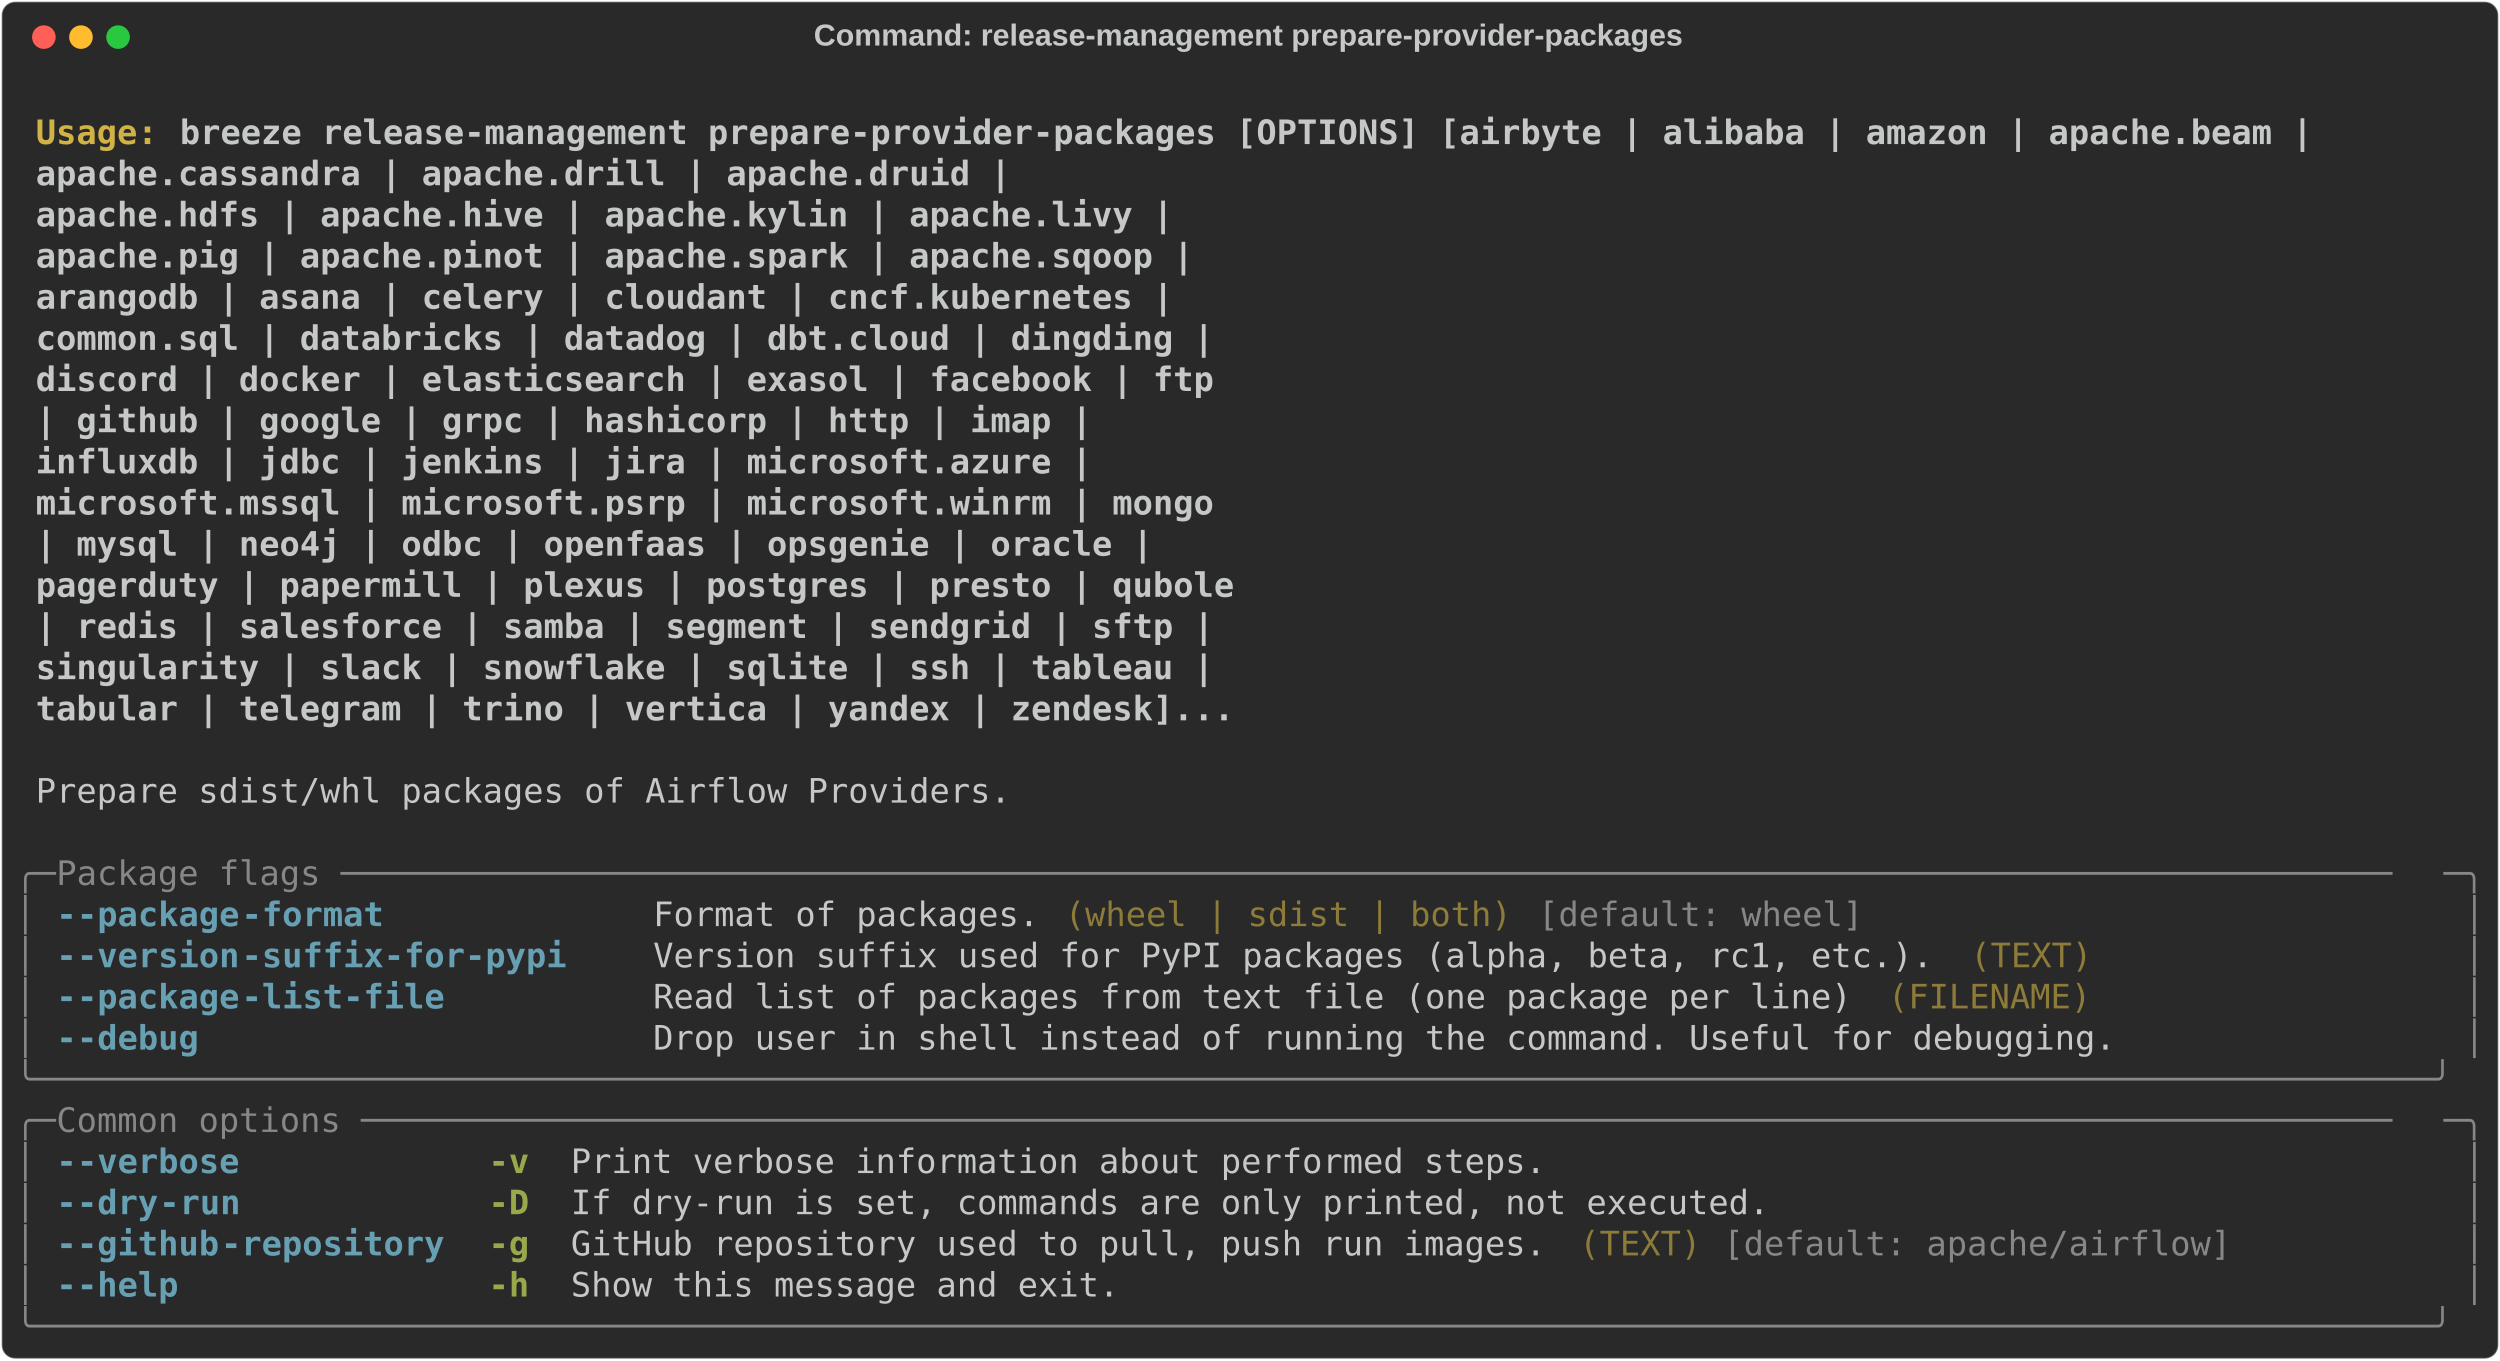
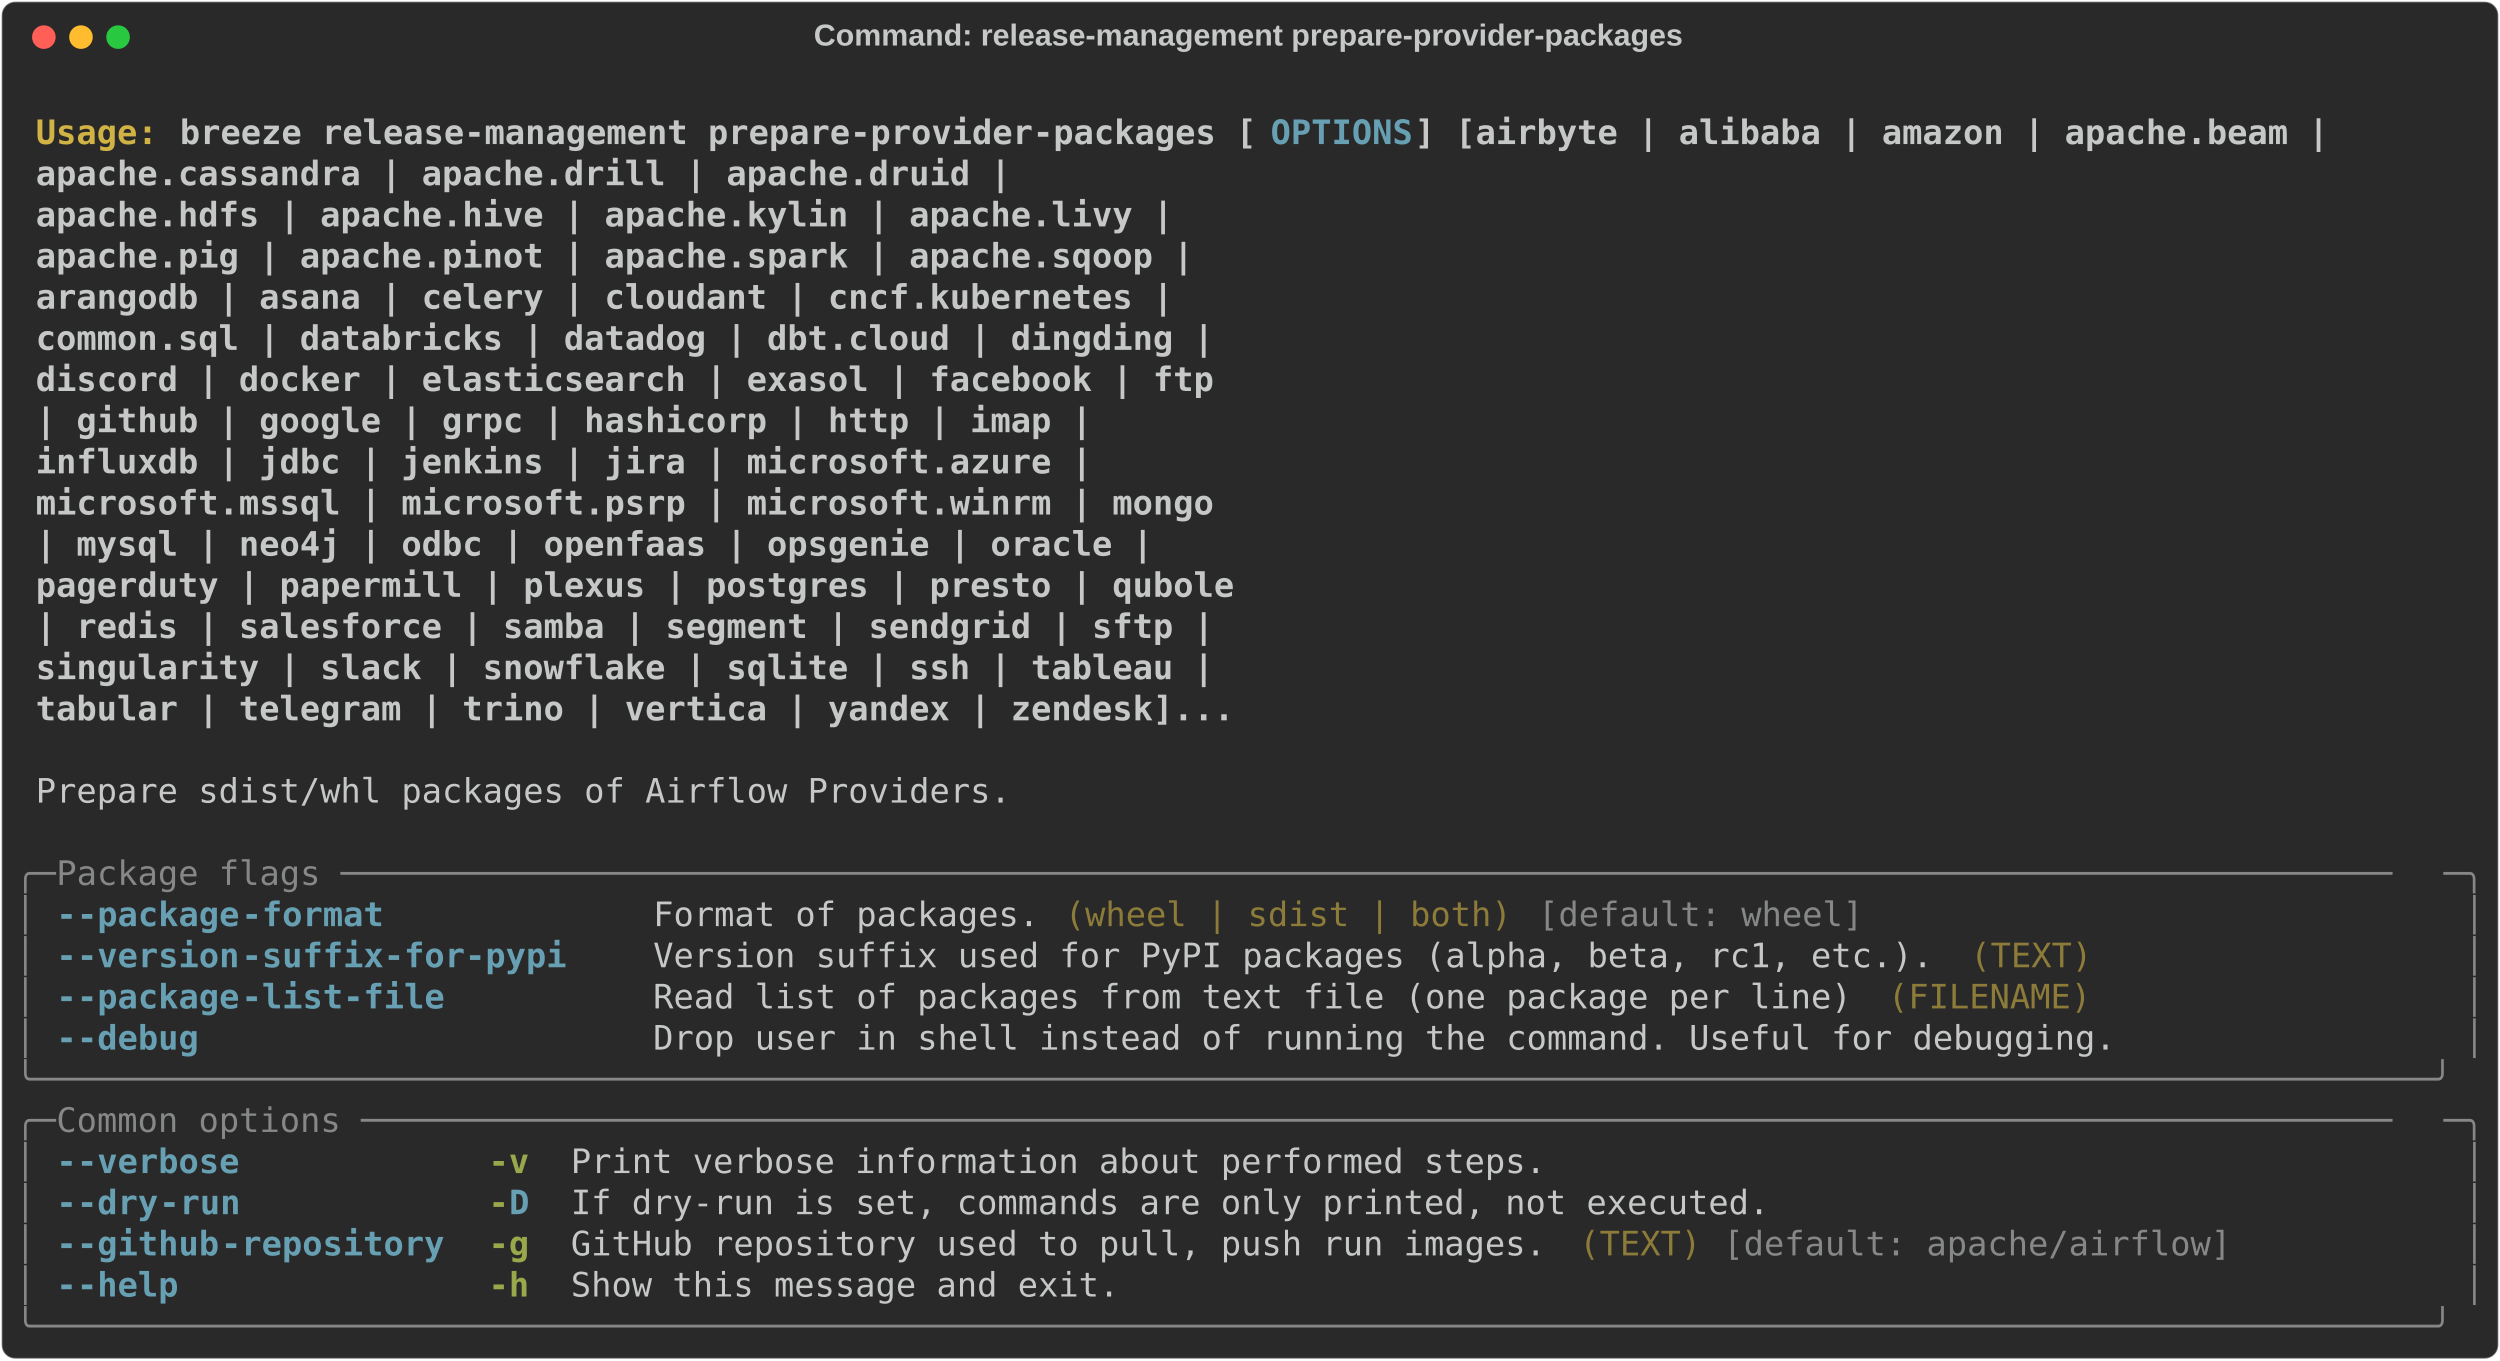
<svg xmlns="http://www.w3.org/2000/svg" class="rich-terminal" viewBox="0 0 1482 806.4">
  <style>

    @font-face {
        font-family: "Fira Code";
        src: local("FiraCode-Regular"),
                url("https://cdnjs.cloudflare.com/ajax/libs/firacode/6.2.0/woff2/FiraCode-Regular.woff2") format("woff2"),
                url("https://cdnjs.cloudflare.com/ajax/libs/firacode/6.2.0/woff/FiraCode-Regular.woff") format("woff");
        font-style: normal;
        font-weight: 400;
    }
    @font-face {
        font-family: "Fira Code";
        src: local("FiraCode-Bold"),
                url("https://cdnjs.cloudflare.com/ajax/libs/firacode/6.2.0/woff2/FiraCode-Bold.woff2") format("woff2"),
                url("https://cdnjs.cloudflare.com/ajax/libs/firacode/6.2.0/woff/FiraCode-Bold.woff") format("woff");
        font-style: bold;
        font-weight: 700;
    }

    .terminal-2494215842-matrix {
        font-family: Fira Code, monospace;
        font-size: 20px;
        line-height: 24.4px;
        font-variant-east-asian: full-width;
    }

    .terminal-2494215842-title {
        font-size: 18px;
        font-weight: bold;
        font-family: arial;
    }

    .terminal-2494215842-r1 { fill: #c5c8c6;font-weight: bold }
.terminal-2494215842-r2 { fill: #c5c8c6 }
.terminal-2494215842-r3 { fill: #d0b344;font-weight: bold }
- .terminal-2494215842-r4 { fill: #868887 }
- .terminal-2494215842-r5 { fill: #68a0b3;font-weight: bold }
+ .terminal-2494215842-r4 { fill: #68a0b3;font-weight: bold }
+ .terminal-2494215842-r5 { fill: #868887 }
.terminal-2494215842-r6 { fill: #8d7b39 }
.terminal-2494215842-r7 { fill: #98a84b;font-weight: bold }
    </style>
  <defs>
    <clipPath id="terminal-2494215842-clip-terminal">
      <rect x="0" y="0" width="1463.0" height="755.4" />
    </clipPath>
    <clipPath id="terminal-2494215842-line-0">
      <rect x="0" y="1.5" width="1464" height="24.65" />
    </clipPath>
    <clipPath id="terminal-2494215842-line-1">
      <rect x="0" y="25.9" width="1464" height="24.65" />
    </clipPath>
    <clipPath id="terminal-2494215842-line-2">
      <rect x="0" y="50.3" width="1464" height="24.65" />
    </clipPath>
    <clipPath id="terminal-2494215842-line-3">
      <rect x="0" y="74.7" width="1464" height="24.65" />
    </clipPath>
    <clipPath id="terminal-2494215842-line-4">
      <rect x="0" y="99.1" width="1464" height="24.65" />
    </clipPath>
    <clipPath id="terminal-2494215842-line-5">
      <rect x="0" y="123.5" width="1464" height="24.65" />
    </clipPath>
    <clipPath id="terminal-2494215842-line-6">
      <rect x="0" y="147.9" width="1464" height="24.65" />
    </clipPath>
    <clipPath id="terminal-2494215842-line-7">
      <rect x="0" y="172.3" width="1464" height="24.65" />
    </clipPath>
    <clipPath id="terminal-2494215842-line-8">
      <rect x="0" y="196.7" width="1464" height="24.65" />
    </clipPath>
    <clipPath id="terminal-2494215842-line-9">
      <rect x="0" y="221.1" width="1464" height="24.65" />
    </clipPath>
    <clipPath id="terminal-2494215842-line-10">
      <rect x="0" y="245.5" width="1464" height="24.65" />
    </clipPath>
    <clipPath id="terminal-2494215842-line-11">
      <rect x="0" y="269.9" width="1464" height="24.65" />
    </clipPath>
    <clipPath id="terminal-2494215842-line-12">
      <rect x="0" y="294.3" width="1464" height="24.65" />
    </clipPath>
    <clipPath id="terminal-2494215842-line-13">
      <rect x="0" y="318.7" width="1464" height="24.65" />
    </clipPath>
    <clipPath id="terminal-2494215842-line-14">
      <rect x="0" y="343.1" width="1464" height="24.65" />
    </clipPath>
    <clipPath id="terminal-2494215842-line-15">
      <rect x="0" y="367.5" width="1464" height="24.65" />
    </clipPath>
    <clipPath id="terminal-2494215842-line-16">
      <rect x="0" y="391.9" width="1464" height="24.65" />
    </clipPath>
    <clipPath id="terminal-2494215842-line-17">
      <rect x="0" y="416.3" width="1464" height="24.65" />
    </clipPath>
    <clipPath id="terminal-2494215842-line-18">
      <rect x="0" y="440.7" width="1464" height="24.65" />
    </clipPath>
    <clipPath id="terminal-2494215842-line-19">
      <rect x="0" y="465.1" width="1464" height="24.65" />
    </clipPath>
    <clipPath id="terminal-2494215842-line-20">
      <rect x="0" y="489.5" width="1464" height="24.65" />
    </clipPath>
    <clipPath id="terminal-2494215842-line-21">
      <rect x="0" y="513.9" width="1464" height="24.65" />
    </clipPath>
    <clipPath id="terminal-2494215842-line-22">
      <rect x="0" y="538.3" width="1464" height="24.65" />
    </clipPath>
    <clipPath id="terminal-2494215842-line-23">
      <rect x="0" y="562.7" width="1464" height="24.65" />
    </clipPath>
    <clipPath id="terminal-2494215842-line-24">
      <rect x="0" y="587.1" width="1464" height="24.65" />
    </clipPath>
    <clipPath id="terminal-2494215842-line-25">
      <rect x="0" y="611.5" width="1464" height="24.65" />
    </clipPath>
    <clipPath id="terminal-2494215842-line-26">
      <rect x="0" y="635.9" width="1464" height="24.65" />
    </clipPath>
    <clipPath id="terminal-2494215842-line-27">
      <rect x="0" y="660.3" width="1464" height="24.65" />
    </clipPath>
    <clipPath id="terminal-2494215842-line-28">
      <rect x="0" y="684.7" width="1464" height="24.65" />
    </clipPath>
    <clipPath id="terminal-2494215842-line-29">
      <rect x="0" y="709.1" width="1464" height="24.65" />
    </clipPath>
  </defs>
  <rect fill="#292929" stroke="rgba(255,255,255,0.35)" stroke-width="1" x="1" y="1" width="1480" height="804.4" rx="8" />
  <text class="terminal-2494215842-title" fill="#c5c8c6" text-anchor="middle" x="740" y="27">Command: release-management prepare-provider-packages</text>
  <g transform="translate(26,22)">
    <circle cx="0" cy="0" r="7" fill="#ff5f57" />
    <circle cx="22" cy="0" r="7" fill="#febc2e" />
    <circle cx="44" cy="0" r="7" fill="#28c840" />
  </g>
  <g transform="translate(9, 41)" clip-path="url(#terminal-2494215842-clip-terminal)">
    <g class="terminal-2494215842-matrix">
      <text class="terminal-2494215842-r2" x="1464" y="20" textLength="12.2" clip-path="url(#terminal-2494215842-line-0)">
</text>
      <text class="terminal-2494215842-r3" x="12.2" y="44.4" textLength="85.4" clip-path="url(#terminal-2494215842-line-1)">Usage: </text>
-       <text class="terminal-2494215842-r1" x="97.6" y="44.4" textLength="1281" clip-path="url(#terminal-2494215842-line-1)">breeze release-management prepare-provider-packages [OPTIONS] [airbyte | alibaba | amazon | apache.beam |</text>
+       <text class="terminal-2494215842-r1" x="97.6" y="44.4" textLength="646.6" clip-path="url(#terminal-2494215842-line-1)">breeze release-management prepare-provider-packages [</text>
+       <text class="terminal-2494215842-r4" x="744.2" y="44.4" textLength="85.4" clip-path="url(#terminal-2494215842-line-1)">OPTIONS</text>
+       <text class="terminal-2494215842-r1" x="829.6" y="44.4" textLength="549" clip-path="url(#terminal-2494215842-line-1)">] [airbyte | alibaba | amazon | apache.beam |</text>
      <text class="terminal-2494215842-r2" x="1464" y="44.4" textLength="12.2" clip-path="url(#terminal-2494215842-line-1)">
</text>
      <text class="terminal-2494215842-r1" x="12.2" y="68.8" textLength="1305.4" clip-path="url(#terminal-2494215842-line-2)">                                                           apache.cassandra | apache.drill | apache.druid |</text>
      <text class="terminal-2494215842-r2" x="1464" y="68.8" textLength="12.2" clip-path="url(#terminal-2494215842-line-2)">
</text>
      <text class="terminal-2494215842-r1" x="12.2" y="93.2" textLength="1403" clip-path="url(#terminal-2494215842-line-3)">                                                           apache.hdfs | apache.hive | apache.kylin | apache.livy |</text>
      <text class="terminal-2494215842-r2" x="1464" y="93.2" textLength="12.2" clip-path="url(#terminal-2494215842-line-3)">
</text>
      <text class="terminal-2494215842-r1" x="12.2" y="117.6" textLength="1415.2" clip-path="url(#terminal-2494215842-line-4)">                                                           apache.pig | apache.pinot | apache.spark | apache.sqoop |</text>
      <text class="terminal-2494215842-r2" x="1464" y="117.6" textLength="12.2" clip-path="url(#terminal-2494215842-line-4)">
</text>
      <text class="terminal-2494215842-r1" x="12.2" y="142" textLength="1403" clip-path="url(#terminal-2494215842-line-5)">                                                           arangodb | asana | celery | cloudant | cncf.kubernetes |</text>
      <text class="terminal-2494215842-r2" x="1464" y="142" textLength="12.2" clip-path="url(#terminal-2494215842-line-5)">
</text>
      <text class="terminal-2494215842-r1" x="12.2" y="166.4" textLength="1427.4" clip-path="url(#terminal-2494215842-line-6)">                                                           common.sql | databricks | datadog | dbt.cloud | dingding |</text>
      <text class="terminal-2494215842-r2" x="1464" y="166.4" textLength="12.2" clip-path="url(#terminal-2494215842-line-6)">
</text>
      <text class="terminal-2494215842-r1" x="12.2" y="190.8" textLength="1427.4" clip-path="url(#terminal-2494215842-line-7)">                                                           discord | docker | elasticsearch | exasol | facebook | ftp</text>
      <text class="terminal-2494215842-r2" x="1464" y="190.8" textLength="12.2" clip-path="url(#terminal-2494215842-line-7)">
</text>
      <text class="terminal-2494215842-r1" x="12.2" y="215.2" textLength="1354.2" clip-path="url(#terminal-2494215842-line-8)">                                                           | github | google | grpc | hashicorp | http | imap |</text>
      <text class="terminal-2494215842-r2" x="1464" y="215.2" textLength="12.2" clip-path="url(#terminal-2494215842-line-8)">
</text>
      <text class="terminal-2494215842-r1" x="12.2" y="239.6" textLength="1354.2" clip-path="url(#terminal-2494215842-line-9)">                                                           influxdb | jdbc | jenkins | jira | microsoft.azure |</text>
      <text class="terminal-2494215842-r2" x="1464" y="239.6" textLength="12.2" clip-path="url(#terminal-2494215842-line-9)">
</text>
      <text class="terminal-2494215842-r1" x="12.2" y="264" textLength="1427.4" clip-path="url(#terminal-2494215842-line-10)">                                                           microsoft.mssql | microsoft.psrp | microsoft.winrm | mongo</text>
      <text class="terminal-2494215842-r2" x="1464" y="264" textLength="12.2" clip-path="url(#terminal-2494215842-line-10)">
</text>
      <text class="terminal-2494215842-r1" x="12.2" y="288.4" textLength="1390.8" clip-path="url(#terminal-2494215842-line-11)">                                                           | mysql | neo4j | odbc | openfaas | opsgenie | oracle |</text>
      <text class="terminal-2494215842-r2" x="1464" y="288.4" textLength="12.2" clip-path="url(#terminal-2494215842-line-11)">
</text>
      <text class="terminal-2494215842-r1" x="12.2" y="312.8" textLength="1439.6" clip-path="url(#terminal-2494215842-line-12)">                                                           pagerduty | papermill | plexus | postgres | presto | qubole</text>
      <text class="terminal-2494215842-r2" x="1464" y="312.8" textLength="12.2" clip-path="url(#terminal-2494215842-line-12)">
</text>
      <text class="terminal-2494215842-r1" x="12.2" y="337.2" textLength="1427.4" clip-path="url(#terminal-2494215842-line-13)">                                                           | redis | salesforce | samba | segment | sendgrid | sftp |</text>
      <text class="terminal-2494215842-r2" x="1464" y="337.2" textLength="12.2" clip-path="url(#terminal-2494215842-line-13)">
</text>
      <text class="terminal-2494215842-r1" x="12.2" y="361.6" textLength="1427.4" clip-path="url(#terminal-2494215842-line-14)">                                                           singularity | slack | snowflake | sqlite | ssh | tableau |</text>
      <text class="terminal-2494215842-r2" x="1464" y="361.6" textLength="12.2" clip-path="url(#terminal-2494215842-line-14)">
</text>
      <text class="terminal-2494215842-r1" x="12.2" y="386" textLength="1439.6" clip-path="url(#terminal-2494215842-line-15)">                                                           tabular | telegram | trino | vertica | yandex | zendesk]...</text>
      <text class="terminal-2494215842-r2" x="1464" y="386" textLength="12.2" clip-path="url(#terminal-2494215842-line-15)">
</text>
      <text class="terminal-2494215842-r2" x="1464" y="410.4" textLength="12.2" clip-path="url(#terminal-2494215842-line-16)">
</text>
      <text class="terminal-2494215842-r2" x="12.2" y="434.8" textLength="585.6" clip-path="url(#terminal-2494215842-line-17)">Prepare sdist/whl packages of Airflow Providers.</text>
      <text class="terminal-2494215842-r2" x="1464" y="434.8" textLength="12.2" clip-path="url(#terminal-2494215842-line-17)">
</text>
      <text class="terminal-2494215842-r2" x="1464" y="459.2" textLength="12.2" clip-path="url(#terminal-2494215842-line-18)">
</text>
-       <text class="terminal-2494215842-r4" x="0" y="483.6" textLength="24.4" clip-path="url(#terminal-2494215842-line-19)">╭─</text>
-       <text class="terminal-2494215842-r4" x="24.4" y="483.6" textLength="1415.2" clip-path="url(#terminal-2494215842-line-19)"> Package flags ─────────────────────────────────────────────────────────────────────────────────────────────────────</text>
-       <text class="terminal-2494215842-r4" x="1439.6" y="483.6" textLength="24.4" clip-path="url(#terminal-2494215842-line-19)">─╮</text>
+       <text class="terminal-2494215842-r5" x="0" y="483.6" textLength="24.4" clip-path="url(#terminal-2494215842-line-19)">╭─</text>
+       <text class="terminal-2494215842-r5" x="24.4" y="483.6" textLength="1415.2" clip-path="url(#terminal-2494215842-line-19)"> Package flags ─────────────────────────────────────────────────────────────────────────────────────────────────────</text>
+       <text class="terminal-2494215842-r5" x="1439.6" y="483.6" textLength="24.4" clip-path="url(#terminal-2494215842-line-19)">─╮</text>
      <text class="terminal-2494215842-r2" x="1464" y="483.6" textLength="12.2" clip-path="url(#terminal-2494215842-line-19)">
</text>
-       <text class="terminal-2494215842-r4" x="0" y="508" textLength="12.2" clip-path="url(#terminal-2494215842-line-20)">│</text>
-       <text class="terminal-2494215842-r5" x="24.4" y="508" textLength="12.2" clip-path="url(#terminal-2494215842-line-20)">-</text>
-       <text class="terminal-2494215842-r5" x="36.6" y="508" textLength="97.6" clip-path="url(#terminal-2494215842-line-20)">-package</text>
-       <text class="terminal-2494215842-r5" x="134.2" y="508" textLength="85.4" clip-path="url(#terminal-2494215842-line-20)">-format</text>
+       <text class="terminal-2494215842-r5" x="0" y="508" textLength="12.2" clip-path="url(#terminal-2494215842-line-20)">│</text>
+       <text class="terminal-2494215842-r4" x="24.4" y="508" textLength="12.2" clip-path="url(#terminal-2494215842-line-20)">-</text>
+       <text class="terminal-2494215842-r4" x="36.6" y="508" textLength="97.6" clip-path="url(#terminal-2494215842-line-20)">-package</text>
+       <text class="terminal-2494215842-r4" x="134.2" y="508" textLength="85.4" clip-path="url(#terminal-2494215842-line-20)">-format</text>
      <text class="terminal-2494215842-r2" x="378.2" y="508" textLength="231.8" clip-path="url(#terminal-2494215842-line-20)">Format of packages.</text>
      <text class="terminal-2494215842-r6" x="622.2" y="508" textLength="268.4" clip-path="url(#terminal-2494215842-line-20)">(wheel | sdist | both)</text>
-       <text class="terminal-2494215842-r4" x="902.8" y="508" textLength="195.2" clip-path="url(#terminal-2494215842-line-20)">[default: wheel]</text>
-       <text class="terminal-2494215842-r4" x="1451.8" y="508" textLength="12.2" clip-path="url(#terminal-2494215842-line-20)">│</text>
+       <text class="terminal-2494215842-r5" x="902.8" y="508" textLength="195.2" clip-path="url(#terminal-2494215842-line-20)">[default: wheel]</text>
+       <text class="terminal-2494215842-r5" x="1451.8" y="508" textLength="12.2" clip-path="url(#terminal-2494215842-line-20)">│</text>
      <text class="terminal-2494215842-r2" x="1464" y="508" textLength="12.2" clip-path="url(#terminal-2494215842-line-20)">
</text>
-       <text class="terminal-2494215842-r4" x="0" y="532.4" textLength="12.2" clip-path="url(#terminal-2494215842-line-21)">│</text>
-       <text class="terminal-2494215842-r5" x="24.4" y="532.4" textLength="12.2" clip-path="url(#terminal-2494215842-line-21)">-</text>
-       <text class="terminal-2494215842-r5" x="36.6" y="532.4" textLength="97.6" clip-path="url(#terminal-2494215842-line-21)">-version</text>
-       <text class="terminal-2494215842-r5" x="134.2" y="532.4" textLength="195.2" clip-path="url(#terminal-2494215842-line-21)">-suffix-for-pypi</text>
+       <text class="terminal-2494215842-r5" x="0" y="532.4" textLength="12.2" clip-path="url(#terminal-2494215842-line-21)">│</text>
+       <text class="terminal-2494215842-r4" x="24.4" y="532.4" textLength="12.2" clip-path="url(#terminal-2494215842-line-21)">-</text>
+       <text class="terminal-2494215842-r4" x="36.6" y="532.4" textLength="97.6" clip-path="url(#terminal-2494215842-line-21)">-version</text>
+       <text class="terminal-2494215842-r4" x="134.2" y="532.4" textLength="195.2" clip-path="url(#terminal-2494215842-line-21)">-suffix-for-pypi</text>
      <text class="terminal-2494215842-r2" x="378.2" y="532.4" textLength="768.6" clip-path="url(#terminal-2494215842-line-21)">Version suffix used for PyPI packages (alpha, beta, rc1, etc.).</text>
      <text class="terminal-2494215842-r6" x="1159" y="532.4" textLength="73.2" clip-path="url(#terminal-2494215842-line-21)">(TEXT)</text>
-       <text class="terminal-2494215842-r4" x="1451.8" y="532.4" textLength="12.2" clip-path="url(#terminal-2494215842-line-21)">│</text>
+       <text class="terminal-2494215842-r5" x="1451.8" y="532.4" textLength="12.2" clip-path="url(#terminal-2494215842-line-21)">│</text>
      <text class="terminal-2494215842-r2" x="1464" y="532.4" textLength="12.2" clip-path="url(#terminal-2494215842-line-21)">
</text>
-       <text class="terminal-2494215842-r4" x="0" y="556.8" textLength="12.2" clip-path="url(#terminal-2494215842-line-22)">│</text>
-       <text class="terminal-2494215842-r5" x="24.4" y="556.8" textLength="12.2" clip-path="url(#terminal-2494215842-line-22)">-</text>
-       <text class="terminal-2494215842-r5" x="36.6" y="556.8" textLength="97.6" clip-path="url(#terminal-2494215842-line-22)">-package</text>
-       <text class="terminal-2494215842-r5" x="134.2" y="556.8" textLength="122" clip-path="url(#terminal-2494215842-line-22)">-list-file</text>
+       <text class="terminal-2494215842-r5" x="0" y="556.8" textLength="12.2" clip-path="url(#terminal-2494215842-line-22)">│</text>
+       <text class="terminal-2494215842-r4" x="24.4" y="556.8" textLength="12.2" clip-path="url(#terminal-2494215842-line-22)">-</text>
+       <text class="terminal-2494215842-r4" x="36.6" y="556.8" textLength="97.6" clip-path="url(#terminal-2494215842-line-22)">-package</text>
+       <text class="terminal-2494215842-r4" x="134.2" y="556.8" textLength="122" clip-path="url(#terminal-2494215842-line-22)">-list-file</text>
      <text class="terminal-2494215842-r2" x="378.2" y="556.8" textLength="719.8" clip-path="url(#terminal-2494215842-line-22)">Read list of packages from text file (one package per line)</text>
      <text class="terminal-2494215842-r6" x="1110.2" y="556.8" textLength="122" clip-path="url(#terminal-2494215842-line-22)">(FILENAME)</text>
-       <text class="terminal-2494215842-r4" x="1451.8" y="556.8" textLength="12.2" clip-path="url(#terminal-2494215842-line-22)">│</text>
+       <text class="terminal-2494215842-r5" x="1451.8" y="556.8" textLength="12.2" clip-path="url(#terminal-2494215842-line-22)">│</text>
      <text class="terminal-2494215842-r2" x="1464" y="556.8" textLength="12.2" clip-path="url(#terminal-2494215842-line-22)">
</text>
-       <text class="terminal-2494215842-r4" x="0" y="581.2" textLength="12.2" clip-path="url(#terminal-2494215842-line-23)">│</text>
-       <text class="terminal-2494215842-r5" x="24.4" y="581.2" textLength="12.2" clip-path="url(#terminal-2494215842-line-23)">-</text>
-       <text class="terminal-2494215842-r5" x="36.6" y="581.2" textLength="73.2" clip-path="url(#terminal-2494215842-line-23)">-debug</text>
+       <text class="terminal-2494215842-r5" x="0" y="581.2" textLength="12.2" clip-path="url(#terminal-2494215842-line-23)">│</text>
+       <text class="terminal-2494215842-r4" x="24.4" y="581.2" textLength="12.2" clip-path="url(#terminal-2494215842-line-23)">-</text>
+       <text class="terminal-2494215842-r4" x="36.6" y="581.2" textLength="73.2" clip-path="url(#terminal-2494215842-line-23)">-debug</text>
      <text class="terminal-2494215842-r2" x="378.2" y="581.2" textLength="878.4" clip-path="url(#terminal-2494215842-line-23)">Drop user in shell instead of running the command. Useful for debugging.</text>
-       <text class="terminal-2494215842-r4" x="1451.8" y="581.2" textLength="12.2" clip-path="url(#terminal-2494215842-line-23)">│</text>
+       <text class="terminal-2494215842-r5" x="1451.8" y="581.2" textLength="12.2" clip-path="url(#terminal-2494215842-line-23)">│</text>
      <text class="terminal-2494215842-r2" x="1464" y="581.2" textLength="12.2" clip-path="url(#terminal-2494215842-line-23)">
</text>
-       <text class="terminal-2494215842-r4" x="0" y="605.6" textLength="1464" clip-path="url(#terminal-2494215842-line-24)">╰──────────────────────────────────────────────────────────────────────────────────────────────────────────────────────╯</text>
+       <text class="terminal-2494215842-r5" x="0" y="605.6" textLength="1464" clip-path="url(#terminal-2494215842-line-24)">╰──────────────────────────────────────────────────────────────────────────────────────────────────────────────────────╯</text>
      <text class="terminal-2494215842-r2" x="1464" y="605.6" textLength="12.2" clip-path="url(#terminal-2494215842-line-24)">
</text>
-       <text class="terminal-2494215842-r4" x="0" y="630" textLength="24.4" clip-path="url(#terminal-2494215842-line-25)">╭─</text>
-       <text class="terminal-2494215842-r4" x="24.4" y="630" textLength="1415.2" clip-path="url(#terminal-2494215842-line-25)"> Common options ────────────────────────────────────────────────────────────────────────────────────────────────────</text>
-       <text class="terminal-2494215842-r4" x="1439.6" y="630" textLength="24.4" clip-path="url(#terminal-2494215842-line-25)">─╮</text>
+       <text class="terminal-2494215842-r5" x="0" y="630" textLength="24.4" clip-path="url(#terminal-2494215842-line-25)">╭─</text>
+       <text class="terminal-2494215842-r5" x="24.4" y="630" textLength="1415.2" clip-path="url(#terminal-2494215842-line-25)"> Common options ────────────────────────────────────────────────────────────────────────────────────────────────────</text>
+       <text class="terminal-2494215842-r5" x="1439.6" y="630" textLength="24.4" clip-path="url(#terminal-2494215842-line-25)">─╮</text>
      <text class="terminal-2494215842-r2" x="1464" y="630" textLength="12.2" clip-path="url(#terminal-2494215842-line-25)">
</text>
-       <text class="terminal-2494215842-r4" x="0" y="654.4" textLength="12.2" clip-path="url(#terminal-2494215842-line-26)">│</text>
-       <text class="terminal-2494215842-r5" x="24.4" y="654.4" textLength="12.2" clip-path="url(#terminal-2494215842-line-26)">-</text>
-       <text class="terminal-2494215842-r5" x="36.6" y="654.4" textLength="97.6" clip-path="url(#terminal-2494215842-line-26)">-verbose</text>
+       <text class="terminal-2494215842-r5" x="0" y="654.4" textLength="12.2" clip-path="url(#terminal-2494215842-line-26)">│</text>
+       <text class="terminal-2494215842-r4" x="24.4" y="654.4" textLength="12.2" clip-path="url(#terminal-2494215842-line-26)">-</text>
+       <text class="terminal-2494215842-r4" x="36.6" y="654.4" textLength="97.6" clip-path="url(#terminal-2494215842-line-26)">-verbose</text>
      <text class="terminal-2494215842-r7" x="280.6" y="654.4" textLength="24.4" clip-path="url(#terminal-2494215842-line-26)">-v</text>
      <text class="terminal-2494215842-r2" x="329.4" y="654.4" textLength="585.6" clip-path="url(#terminal-2494215842-line-26)">Print verbose information about performed steps.</text>
-       <text class="terminal-2494215842-r4" x="1451.8" y="654.4" textLength="12.2" clip-path="url(#terminal-2494215842-line-26)">│</text>
+       <text class="terminal-2494215842-r5" x="1451.8" y="654.4" textLength="12.2" clip-path="url(#terminal-2494215842-line-26)">│</text>
      <text class="terminal-2494215842-r2" x="1464" y="654.4" textLength="12.2" clip-path="url(#terminal-2494215842-line-26)">
</text>
-       <text class="terminal-2494215842-r4" x="0" y="678.8" textLength="12.2" clip-path="url(#terminal-2494215842-line-27)">│</text>
-       <text class="terminal-2494215842-r5" x="24.4" y="678.8" textLength="12.2" clip-path="url(#terminal-2494215842-line-27)">-</text>
-       <text class="terminal-2494215842-r5" x="36.6" y="678.8" textLength="48.8" clip-path="url(#terminal-2494215842-line-27)">-dry</text>
-       <text class="terminal-2494215842-r5" x="85.4" y="678.8" textLength="48.8" clip-path="url(#terminal-2494215842-line-27)">-run</text>
-       <text class="terminal-2494215842-r7" x="280.6" y="678.8" textLength="24.4" clip-path="url(#terminal-2494215842-line-27)">-D</text>
+       <text class="terminal-2494215842-r5" x="0" y="678.8" textLength="12.2" clip-path="url(#terminal-2494215842-line-27)">│</text>
+       <text class="terminal-2494215842-r4" x="24.4" y="678.8" textLength="12.2" clip-path="url(#terminal-2494215842-line-27)">-</text>
+       <text class="terminal-2494215842-r4" x="36.6" y="678.8" textLength="48.8" clip-path="url(#terminal-2494215842-line-27)">-dry</text>
+       <text class="terminal-2494215842-r4" x="85.4" y="678.8" textLength="48.8" clip-path="url(#terminal-2494215842-line-27)">-run</text>
+       <text class="terminal-2494215842-r7" x="280.6" y="678.8" textLength="12.2" clip-path="url(#terminal-2494215842-line-27)">-</text>
+       <text class="terminal-2494215842-r4" x="292.8" y="678.8" textLength="12.2" clip-path="url(#terminal-2494215842-line-27)">D</text>
      <text class="terminal-2494215842-r2" x="329.4" y="678.8" textLength="719.8" clip-path="url(#terminal-2494215842-line-27)">If dry-run is set, commands are only printed, not executed.</text>
-       <text class="terminal-2494215842-r4" x="1451.8" y="678.8" textLength="12.2" clip-path="url(#terminal-2494215842-line-27)">│</text>
+       <text class="terminal-2494215842-r5" x="1451.8" y="678.8" textLength="12.2" clip-path="url(#terminal-2494215842-line-27)">│</text>
      <text class="terminal-2494215842-r2" x="1464" y="678.8" textLength="12.2" clip-path="url(#terminal-2494215842-line-27)">
</text>
-       <text class="terminal-2494215842-r4" x="0" y="703.2" textLength="12.2" clip-path="url(#terminal-2494215842-line-28)">│</text>
-       <text class="terminal-2494215842-r5" x="24.4" y="703.2" textLength="12.2" clip-path="url(#terminal-2494215842-line-28)">-</text>
-       <text class="terminal-2494215842-r5" x="36.6" y="703.2" textLength="85.4" clip-path="url(#terminal-2494215842-line-28)">-github</text>
-       <text class="terminal-2494215842-r5" x="122" y="703.2" textLength="134.2" clip-path="url(#terminal-2494215842-line-28)">-repository</text>
+       <text class="terminal-2494215842-r5" x="0" y="703.2" textLength="12.2" clip-path="url(#terminal-2494215842-line-28)">│</text>
+       <text class="terminal-2494215842-r4" x="24.4" y="703.2" textLength="12.2" clip-path="url(#terminal-2494215842-line-28)">-</text>
+       <text class="terminal-2494215842-r4" x="36.6" y="703.2" textLength="85.4" clip-path="url(#terminal-2494215842-line-28)">-github</text>
+       <text class="terminal-2494215842-r4" x="122" y="703.2" textLength="134.2" clip-path="url(#terminal-2494215842-line-28)">-repository</text>
      <text class="terminal-2494215842-r7" x="280.6" y="703.2" textLength="24.4" clip-path="url(#terminal-2494215842-line-28)">-g</text>
      <text class="terminal-2494215842-r2" x="329.4" y="703.2" textLength="585.6" clip-path="url(#terminal-2494215842-line-28)">GitHub repository used to pull, push run images.</text>
      <text class="terminal-2494215842-r6" x="927.2" y="703.2" textLength="73.2" clip-path="url(#terminal-2494215842-line-28)">(TEXT)</text>
-       <text class="terminal-2494215842-r4" x="1012.6" y="703.2" textLength="305" clip-path="url(#terminal-2494215842-line-28)">[default: apache/airflow]</text>
-       <text class="terminal-2494215842-r4" x="1451.8" y="703.2" textLength="12.2" clip-path="url(#terminal-2494215842-line-28)">│</text>
+       <text class="terminal-2494215842-r5" x="1012.6" y="703.2" textLength="305" clip-path="url(#terminal-2494215842-line-28)">[default: apache/airflow]</text>
+       <text class="terminal-2494215842-r5" x="1451.8" y="703.2" textLength="12.2" clip-path="url(#terminal-2494215842-line-28)">│</text>
      <text class="terminal-2494215842-r2" x="1464" y="703.2" textLength="12.2" clip-path="url(#terminal-2494215842-line-28)">
</text>
-       <text class="terminal-2494215842-r4" x="0" y="727.6" textLength="12.2" clip-path="url(#terminal-2494215842-line-29)">│</text>
-       <text class="terminal-2494215842-r5" x="24.4" y="727.6" textLength="12.2" clip-path="url(#terminal-2494215842-line-29)">-</text>
-       <text class="terminal-2494215842-r5" x="36.6" y="727.6" textLength="61" clip-path="url(#terminal-2494215842-line-29)">-help</text>
+       <text class="terminal-2494215842-r5" x="0" y="727.6" textLength="12.2" clip-path="url(#terminal-2494215842-line-29)">│</text>
+       <text class="terminal-2494215842-r4" x="24.4" y="727.6" textLength="12.2" clip-path="url(#terminal-2494215842-line-29)">-</text>
+       <text class="terminal-2494215842-r4" x="36.6" y="727.6" textLength="61" clip-path="url(#terminal-2494215842-line-29)">-help</text>
      <text class="terminal-2494215842-r7" x="280.6" y="727.6" textLength="24.4" clip-path="url(#terminal-2494215842-line-29)">-h</text>
      <text class="terminal-2494215842-r2" x="329.4" y="727.6" textLength="329.4" clip-path="url(#terminal-2494215842-line-29)">Show this message and exit.</text>
-       <text class="terminal-2494215842-r4" x="1451.8" y="727.6" textLength="12.2" clip-path="url(#terminal-2494215842-line-29)">│</text>
+       <text class="terminal-2494215842-r5" x="1451.8" y="727.6" textLength="12.2" clip-path="url(#terminal-2494215842-line-29)">│</text>
      <text class="terminal-2494215842-r2" x="1464" y="727.6" textLength="12.2" clip-path="url(#terminal-2494215842-line-29)">
</text>
-       <text class="terminal-2494215842-r4" x="0" y="752" textLength="1464" clip-path="url(#terminal-2494215842-line-30)">╰──────────────────────────────────────────────────────────────────────────────────────────────────────────────────────╯</text>
+       <text class="terminal-2494215842-r5" x="0" y="752" textLength="1464" clip-path="url(#terminal-2494215842-line-30)">╰──────────────────────────────────────────────────────────────────────────────────────────────────────────────────────╯</text>
      <text class="terminal-2494215842-r2" x="1464" y="752" textLength="12.2" clip-path="url(#terminal-2494215842-line-30)">
</text>
    </g>
  </g>
</svg>
